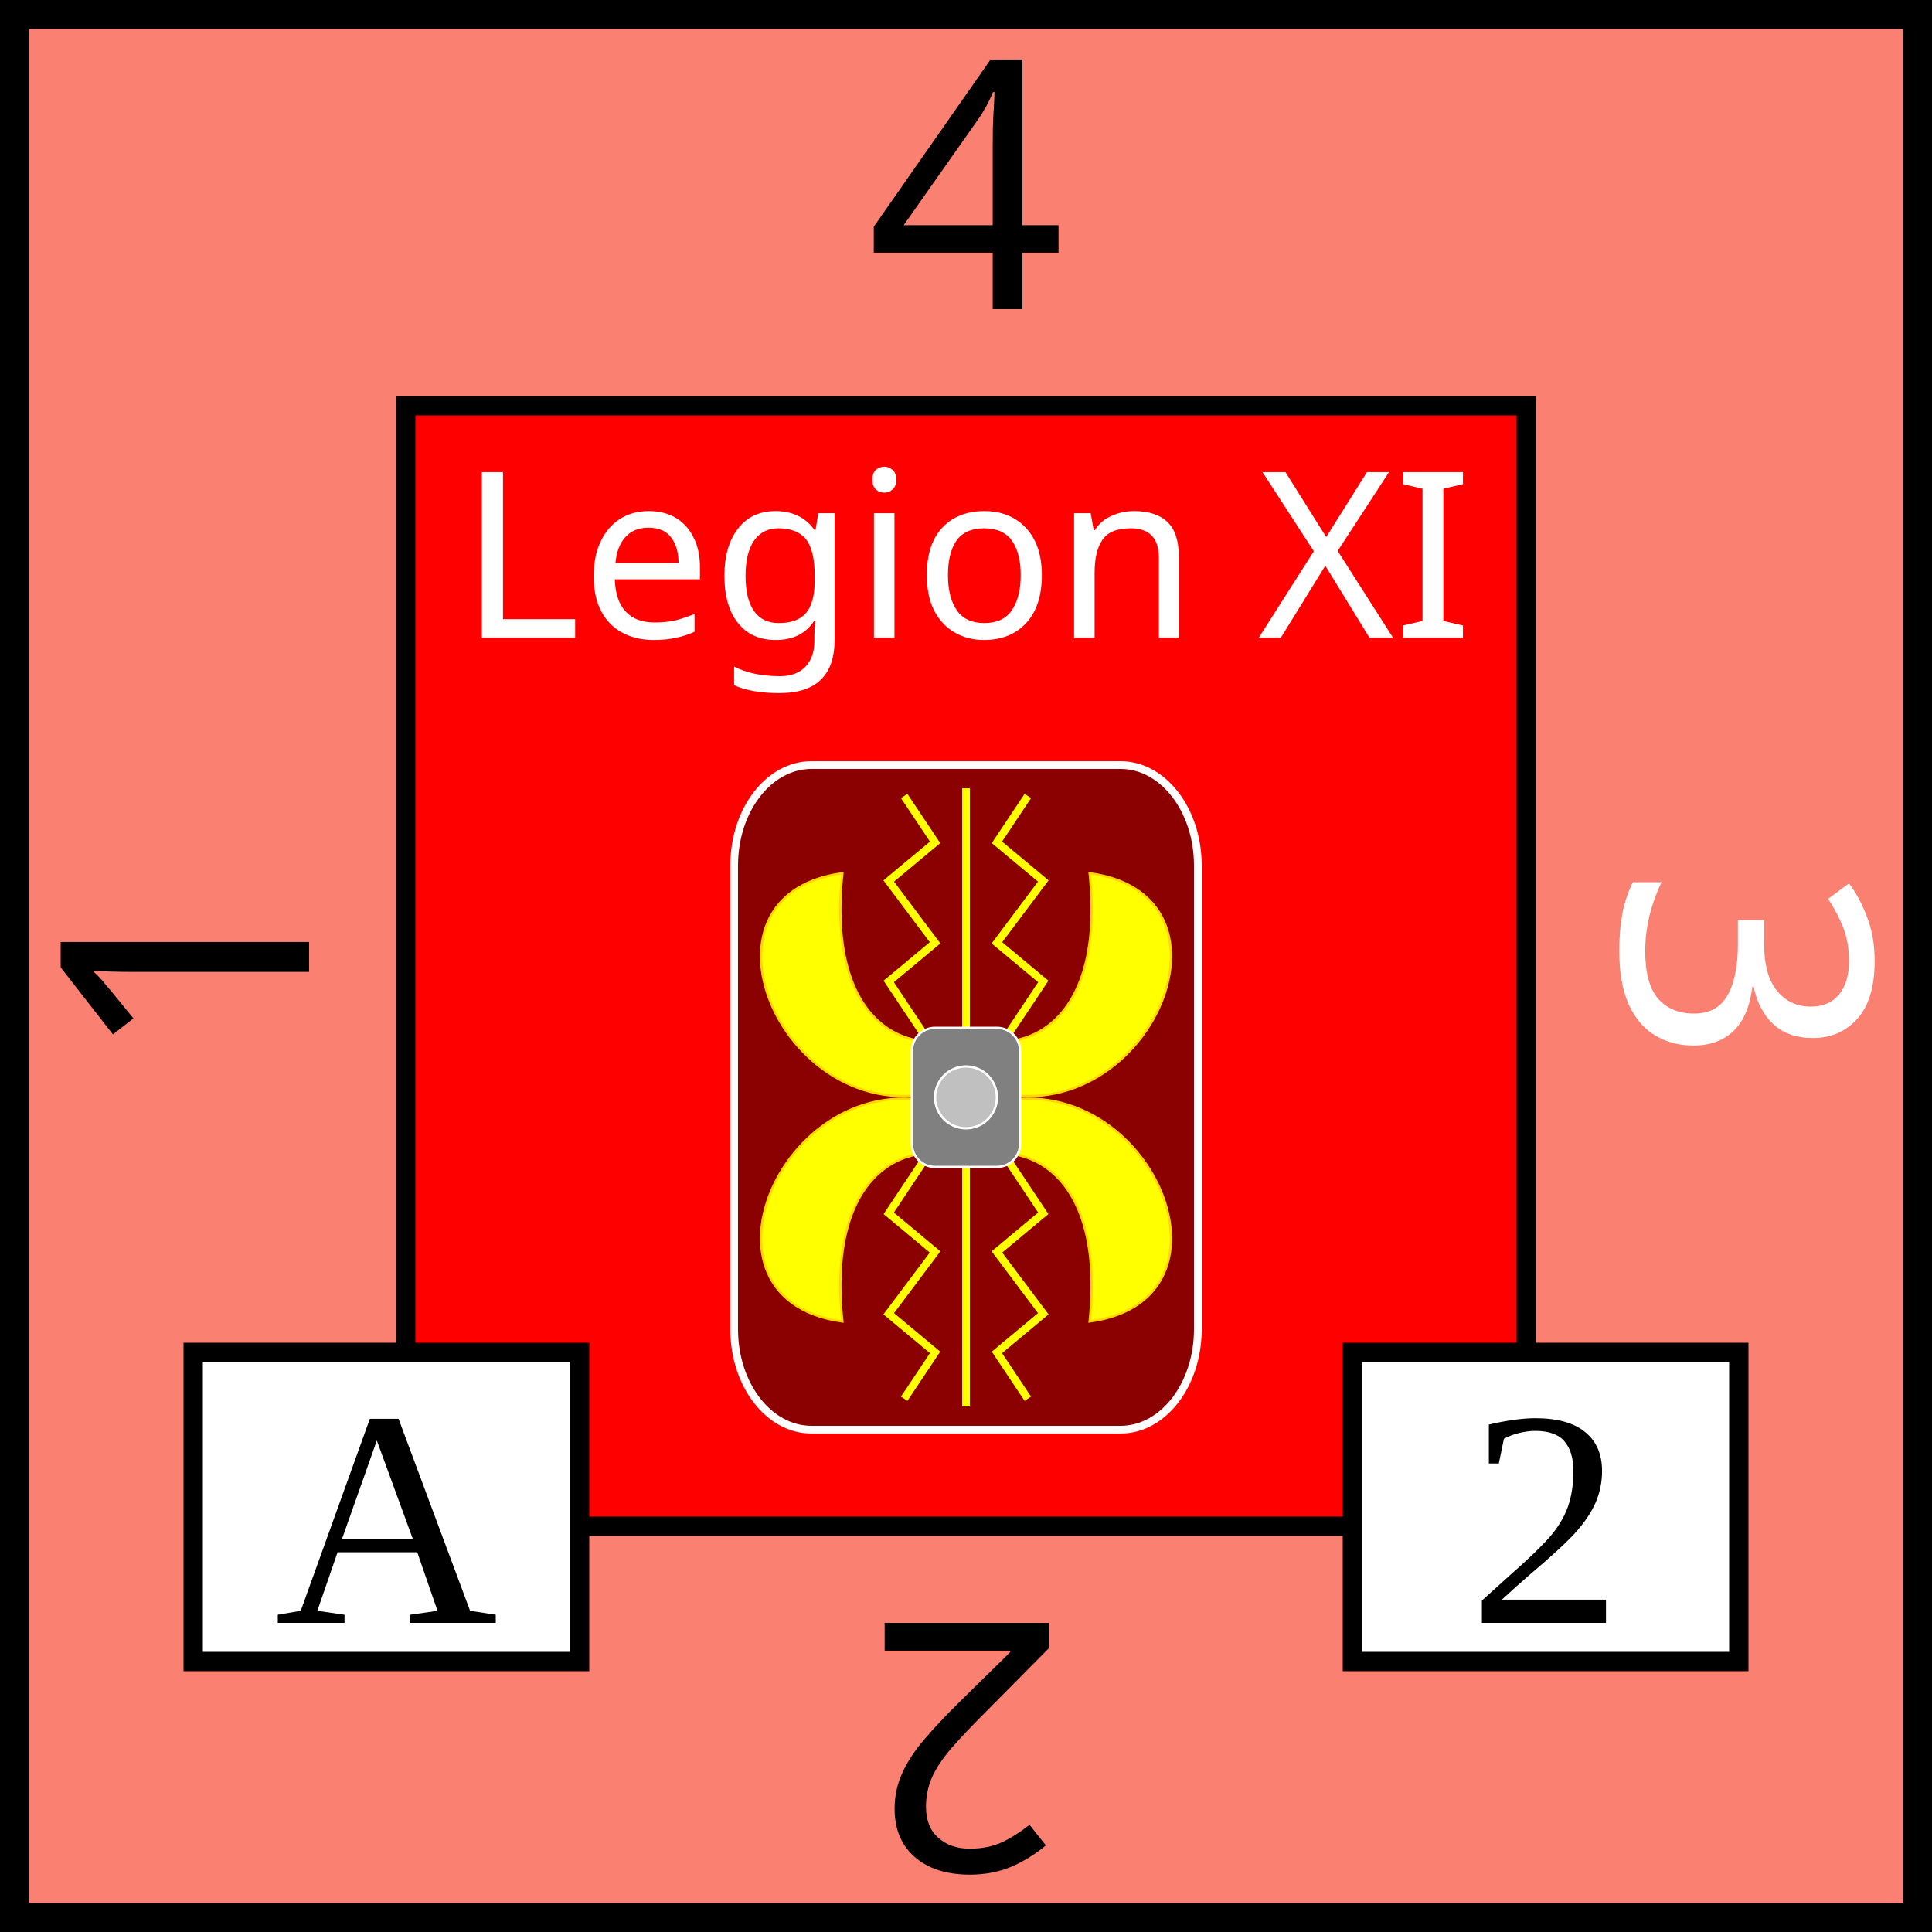
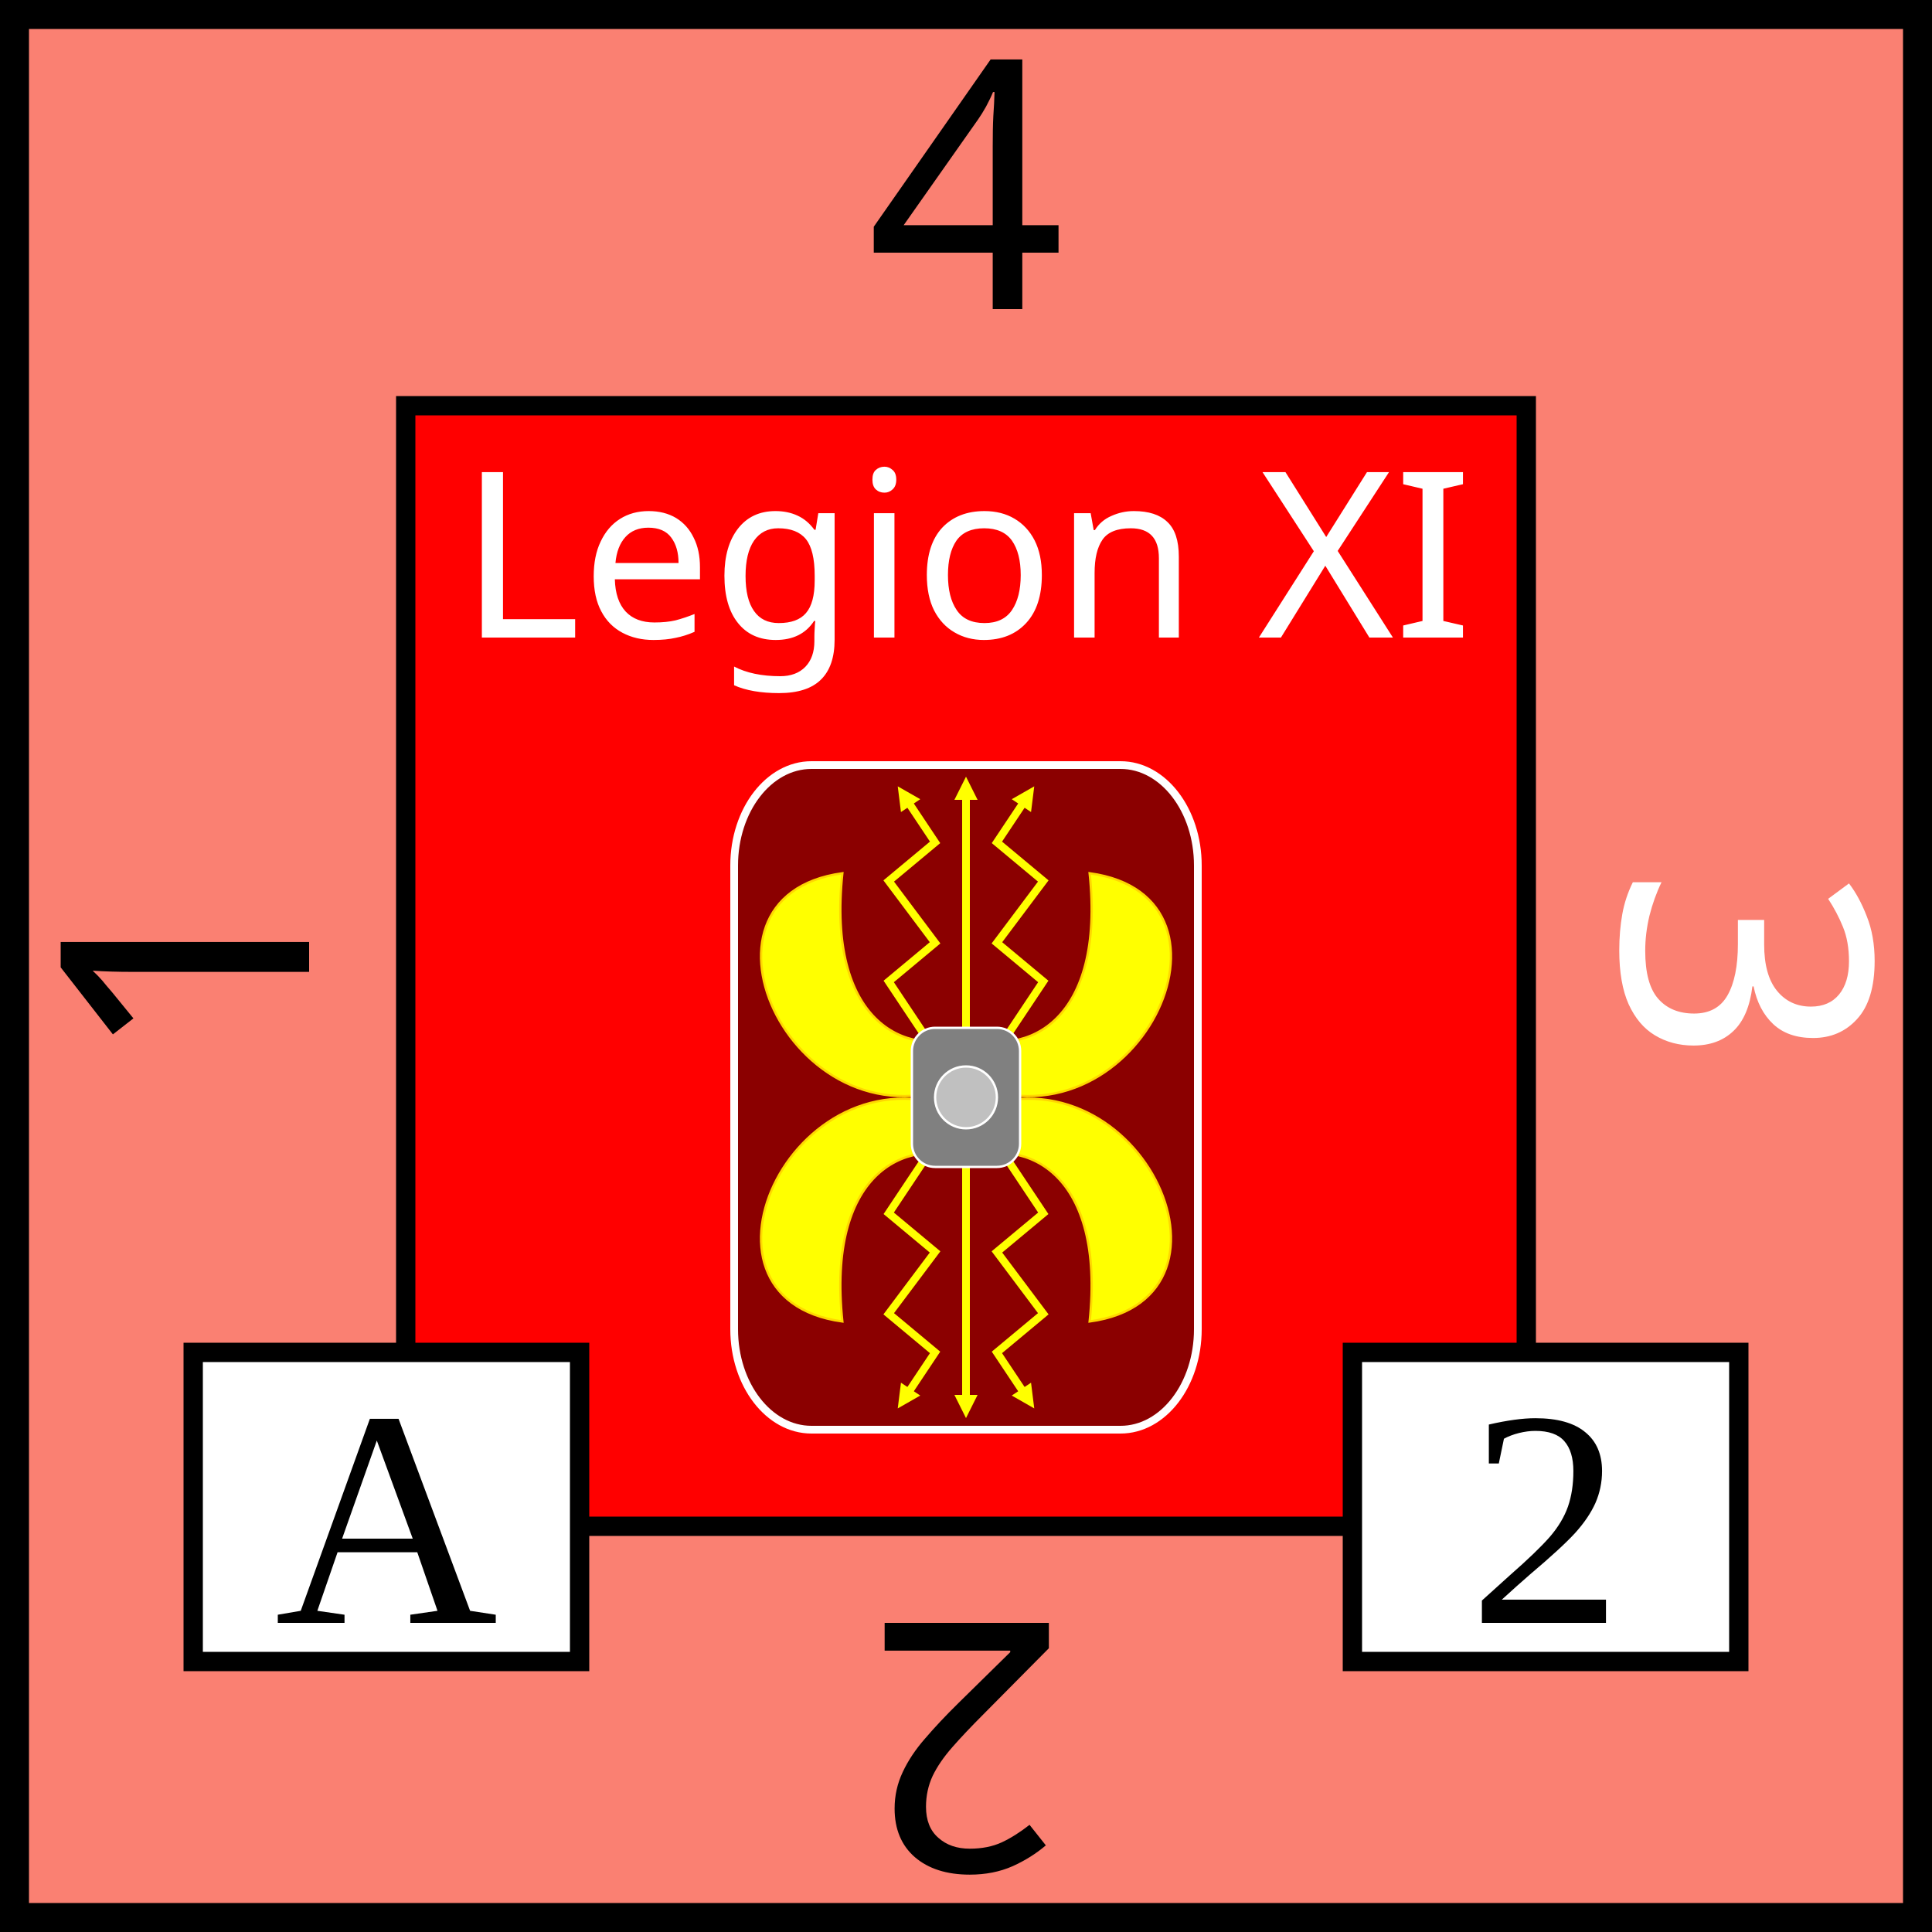
<svg xmlns="http://www.w3.org/2000/svg" viewBox="0 0 100 100" width="100" height="100">
+   <defs>
+     <marker id="arrow" viewBox="0 0 10 10" refX="5" refY="5" markerWidth="3" markerHeight="3" orient="auto-start-reverse" fill="yellow">
+       <path d="M 0 0 L 10 5 L 0 10 z" />
+     </marker>
+   </defs>
  <rect id="background" fill="salmon" height="100" width="100" stroke="black" stroke-width="3" />
  <g id="legion" text-anchor="middle" font-size="12" font-family="Papyrus">
    <rect x="21" y="21" width="58" height="58" fill="red" stroke="black" />
    <text x="50" y="33" fill="white">Legion XI</text>
  </g>
  <g id="shield" transform="scale(0.4) translate(75,92)">
    <rect id="shield_outline" x="20" y="7" width="60" height="86" fill="darkred" stroke="white" stroke-width="1" rx="10" ry="13" />
    <g id="wings" stroke="gold" stroke-width="0.3" fill="yellow">
      <path id="wing" d="           M 50 42           C 42,45 32,40 34,21           C 12,24 28,58 50,48         " />
      <use href="#wing" transform="translate(100,0) scale(-1,1)" />
      <use href="#wing" transform="translate(0,100) scale(1,-1)" />
      <use href="#wing" transform="translate(100,100) scale(-1,-1)" />
    </g>
    <g id="bolts">
      <line x1="50" y1="50" x2="50" y2="10" stroke="yellow" marker-end="url(#arrow)" />
      <line x1="50" y1="50" x2="50" y2="90" stroke="yellow" marker-end="url(#arrow)" />
      <polyline id="bolt" points="           50,50           40,35           46,30           40,22           46,17           42,11         " stroke="yellow" fill="none" marker-end="url(#arrow)" />
      <use href="#bolt" transform="translate(100,0) scale(-1,1)" />
      <use href="#bolt" transform="translate(100,100) scale(-1,-1)" />
      <use href="#bolt" transform="translate(0,100) scale(1,-1)" />
    </g>
    <g id="center">
      <rect x="43" y="41" width="14" height="18" fill="grey" stroke="white" stroke-width="0.3" rx="3" />
      <circle cx="50" cy="50" r="4" fill="silver" stroke="white" stroke-width="0.3" />
    </g>
  </g>
  <g id="attributes" text-anchor="middle" font-size="16">
    <rect id="initiative" x="10" y="70" height="16" width="20" fill="white" stroke="black" />
    <text x="20" y="84">A</text>
    <rect id="firepower" x="70" y="70" height="16" width="20" fill="white" stroke="black" />
    <text x="80" y="84">2</text>
  </g>
  <g id="strength" text-anchor="middle" font-family="Papyrus" font-size="18">
    <text x="50" y="16">4</text>
    <text x="50" y="16" fill="white" transform="rotate(90,50,50)">3</text>
    <text x="50" y="16" transform="rotate(180,50,50)">2</text>
    <text x="50" y="16" transform="rotate(270,50,50)">1</text>
  </g>
</svg>
